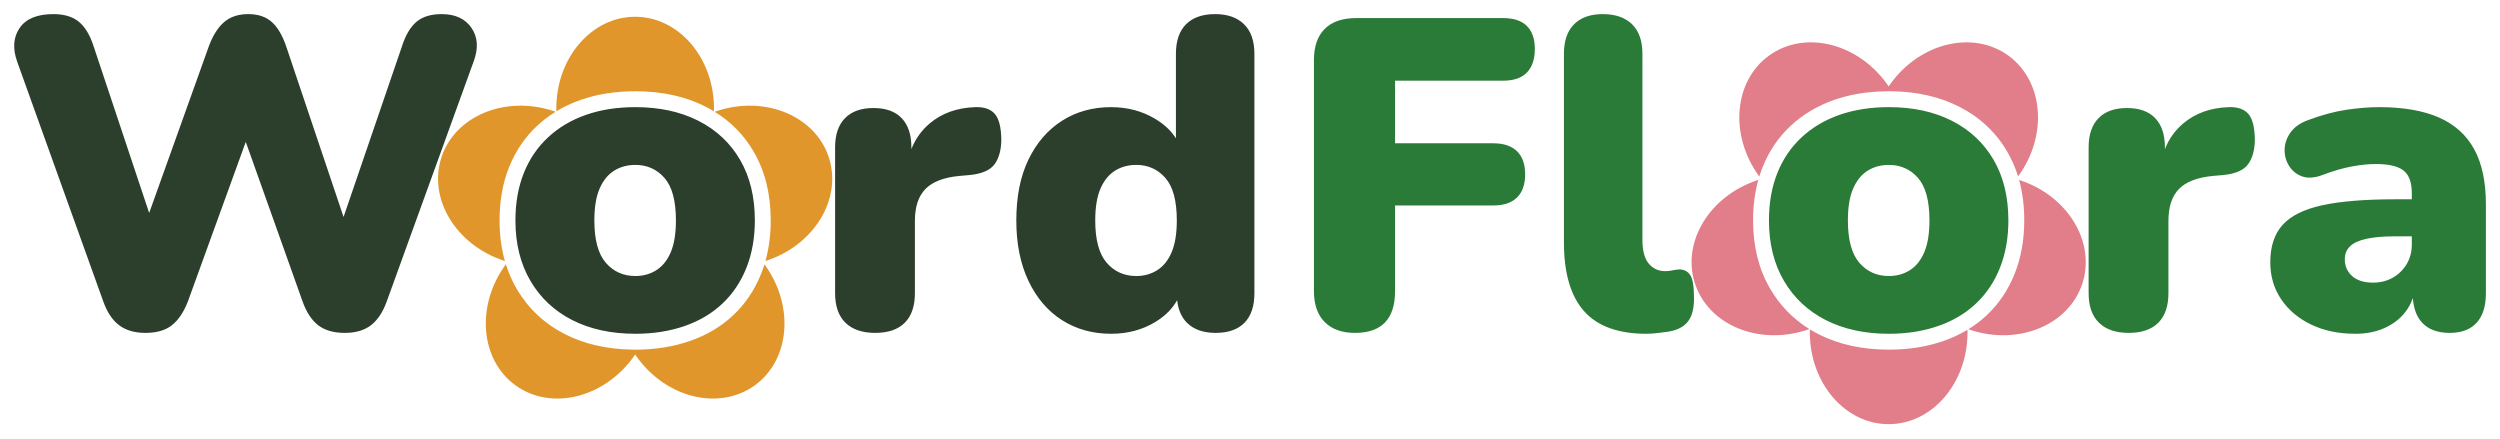
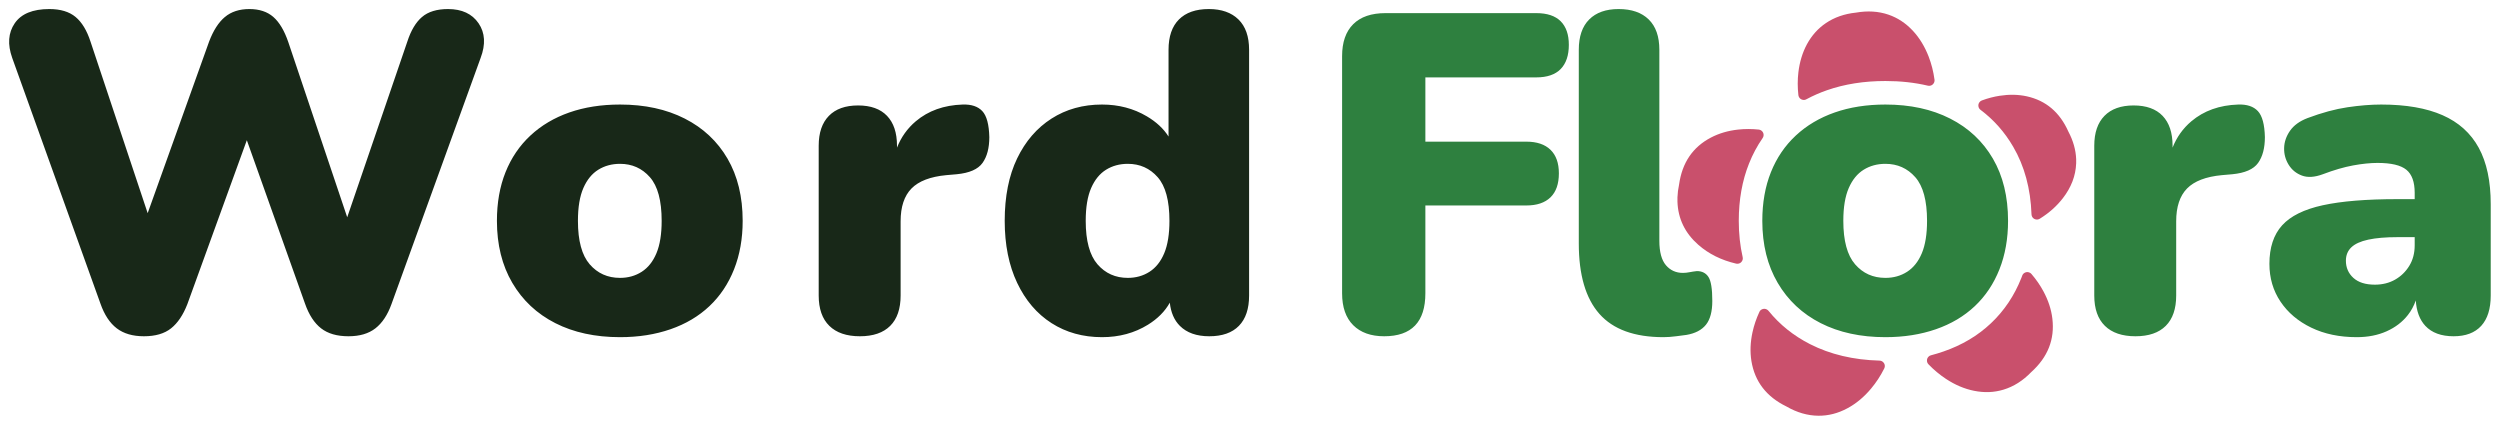
- <svg xmlns="http://www.w3.org/2000/svg" width="5670" height="994" viewBox="8 34 5670 994" role="img" aria-label="WordFlora">
-   <path fill="#E0962A" d="M1453.2 844.7C1451.6 842.4 1450 840.2 1448.5 838C1447 840.2 1445.4 842.4 1443.8 844.7C1376.3 937.6 1256.8 965.8 1176.9 907.8C1097.1 849.7 1087 727.4 1154.5 634.5C1154.8 634.1 1155 633.7 1155.3 633.4Q1164.6 663 1179.9 689.2Q1219.3 756.3 1289.7 792.1Q1355.5 825.5 1441.5 826.9Q1445.2 827 1449 827Q1452.3 827 1455.5 827Q1518.8 826 1572.3 807.5Q1630.1 787.5 1671.2 748.7Q1712.5 709.7 1734.5 654.2Q1738.5 644.1 1741.8 633.5C1742 633.8 1742.3 634.1 1742.5 634.5C1810 727.4 1799.9 849.7 1720.1 907.8C1640.2 965.8 1520.7 937.6 1453.2 844.7ZM1627.3 279.9C1627.3 282.1 1627.3 284.2 1627.2 286.4Q1618.1 280.9 1608.3 275.9Q1539.6 241 1449 241Q1380.9 241 1325.1 260.5Q1295.3 270.9 1269.8 286.4C1269.7 284.3 1269.7 282.1 1269.7 279.9C1269.7 165.1 1349.8 72 1448.5 72C1547.2 72 1627.3 165.1 1627.3 279.9ZM1262.1 285.4C1264.1 286.1 1266.1 286.8 1268.1 287.5Q1245.6 301.3 1226.5 319.1Q1184.6 358.1 1162.6 413.1Q1141 467.1 1141 534Q1141 583.5 1153.1 626C1152.6 625.8 1152.1 625.7 1151.6 625.5C1042.4 590 978.6 485.1 1009.1 391.2C1039.6 297.3 1152.9 250 1262.1 285.4ZM1745.4 625.5C1744.9 625.7 1744.5 625.8 1744 626Q1756 583.2 1756 534Q1756 444.3 1717.6 378.4Q1684.7 321.8 1628.9 287.5C1630.9 286.8 1632.9 286.1 1634.9 285.4C1744.1 250 1857.4 297.3 1887.9 391.2C1918.4 485.1 1854.6 590 1745.4 625.5Z" />
-   <path fill="#E27D8A" d="M4585.5 433.5C4585.3 433.8 4585.2 434 4585 434.2Q4575.8 404.4 4560.6 378.4Q4521.8 311.7 4451.3 275.9Q4385.1 242.3 4298.5 241Q4295.3 241 4292 241Q4288.3 241 4284.6 241.1Q4284.5 241.1 4284.5 241.1Q4220.8 242.1 4168.1 260.5Q4111 280.5 4069.5 319.1Q4027.6 358.1 4005.6 413.1Q4001.4 423.5 3998.1 434.3C3997.9 434.1 3997.7 433.8 3997.5 433.5C3930 340.6 3940.1 218.3 4019.9 160.2C4099.8 102.2 4219.3 130.4 4286.8 223.3C4288.4 225.6 4290 227.8 4291.5 230C4293 227.8 4294.6 225.6 4296.2 223.3C4363.7 130.4 4483.2 102.2 4563.1 160.2C4642.9 218.3 4653 340.6 4585.5 433.5ZM4112.7 788.1C4112.7 785.7 4112.7 783.3 4112.8 781Q4122.4 786.9 4132.7 792.1Q4201.4 827 4292 827Q4359.1 827 4415.3 807.5Q4444.9 797.2 4470.2 782C4470.3 784 4470.3 786.1 4470.3 788.1C4470.3 902.9 4390.2 996 4291.5 996C4192.8 996 4112.7 902.9 4112.7 788.1ZM3994.6 442.5Q3995.2 442.3 3995.8 442.1Q3984 484.5 3984 534Q3984 622.8 4022.9 689.2Q4056.2 746 4111.7 780.3C4109.5 781.1 4107.3 781.8 4105.1 782.6C3995.9 818 3882.6 770.7 3852.1 676.8C3821.6 582.9 3885.4 478 3994.6 442.5ZM4477.9 782.6C4476.1 782 4474.2 781.3 4472.4 780.7Q4495.1 766.7 4514.2 748.7Q4555.5 709.7 4577.5 654.2Q4599 599.9 4599 534Q4599 484.4 4587.3 442.1C4587.7 442.2 4588 442.4 4588.4 442.5C4697.6 478 4761.4 582.9 4730.9 676.8C4700.4 770.7 4587.1 818 4477.9 782.6Z" />
-   <path fill="#2C3E2C" d="M338 789Q301 789 278 771.5Q255 754 242 717L47 174Q31 129 52.5 97.5Q74 66 129 66Q166 66 187 83.5Q208 101 220 138L346.3 517L482 138Q496 101 517 83.5Q538 66 571 66Q604 66 624 83.5Q644 101 657 139L787.2 526.1L920 138Q932 101 952.5 83.5Q973 66 1010 66Q1056 66 1077.5 97.5Q1099 129 1082 174L885 718Q872 754 849.5 771.5Q827 789 790 789Q752 789 729.5 771.5Q707 754 694 717L565.4 355.8L434 718Q420 754 398 771.5Q376 789 338 789ZM2528 791Q2465 791 2416.5 760Q2368 729 2340.5 671Q2313 613 2313 534Q2313 453 2340.5 396Q2368 339 2416.5 308Q2465 277 2528 277Q2583 277 2627 303Q2658.4 321.5 2675 347.7V156Q2675 112 2698 89Q2721 66 2764 66Q2806 66 2829.5 89Q2853 112 2853 156V699Q2853 743 2830.5 766Q2808 789 2765 789Q2723 789 2700 766Q2681.3 747.3 2677.8 714.8Q2661.6 743.7 2629.5 763.5Q2585 791 2528 791ZM1449 791Q1367 791 1306 760Q1245 729 1211 671Q1177 613 1177 534Q1177 474 1196 426.5Q1215 379 1251 345.5Q1287 312 1337 294.5Q1387 277 1449 277Q1531 277 1592 308Q1653 339 1686.5 396.5Q1720 454 1720 534Q1720 593 1701 641Q1682 689 1646.5 722.5Q1611 756 1560.5 773.5Q1510 791 1449 791ZM1993 789Q1949 789 1925.5 766Q1902 743 1902 699V368Q1902 325 1924.5 302Q1947 279 1989 279Q2031 279 2053 302Q2075 325 2075 368V372.2Q2088.7 337.5 2116.5 314Q2158 279 2220 277Q2249 276 2263.5 291.5Q2278 307 2279 349Q2279 385 2264 406Q2249 427 2207 431L2184 433Q2131 438 2107 462.5Q2083 487 2083 535V699Q2083 743 2060 766Q2037 789 1993 789ZM1449 660Q1476 660 1497 646.5Q1518 633 1529.5 605.5Q1541 578 1541 534Q1541 467 1515 437.5Q1489 408 1449 408Q1422 408 1401 421Q1380 434 1368 461.5Q1356 489 1356 534Q1356 600 1382 630Q1408 660 1449 660ZM2585 660Q2612 660 2633 646.5Q2654 633 2665.5 605.5Q2677 578 2677 534Q2677 467 2651 437.5Q2625 408 2585 408Q2558 408 2537 421Q2516 434 2504 461.5Q2492 489 2492 534Q2492 600 2518 630Q2544 660 2585 660Z" />
-   <path fill="#2A7A38" d="M4292 791Q4210 791 4149 760Q4088 729 4054 671Q4020 613 4020 534Q4020 474 4039 426.5Q4058 379 4094 345.5Q4130 312 4180 294.5Q4230 277 4292 277Q4374 277 4435 308Q4496 339 4529.5 396.5Q4563 454 4563 534Q4563 593 4544 641Q4525 689 4489.5 722.5Q4454 756 4403.5 773.5Q4353 791 4292 791ZM3081 789Q3037 789 3012.5 764.5Q2988 740 2988 694V170Q2988 124 3012.5 99.5Q3037 75 3084 75H3417Q3453 75 3471 93Q3489 111 3489 145Q3489 180 3471 198.5Q3453 217 3417 217H3172V359H3395Q3430 359 3448.5 377Q3467 395 3467 429Q3467 464 3448.5 482Q3430 500 3395 500H3172V694Q3172 789 3081 789ZM5350 791Q5293 791 5249.5 770Q5206 749 5181.5 712.5Q5157 676 5157 629Q5157 575 5185 544Q5213 513 5275 499.5Q5337 486 5440 486H5478V472Q5478 436 5459.5 421Q5441 406 5396 406Q5372 406 5342 411.5Q5312 417 5275 431Q5248 441 5229 434Q5210 427 5199.5 410Q5189 393 5189.5 373Q5190 353 5202.5 335Q5215 317 5241 307Q5289 289 5329.5 283Q5370 277 5404 277Q5486 277 5539.5 300.5Q5593 324 5619.5 372.5Q5646 421 5646 497V699Q5646 743 5625 766Q5604 789 5564 789Q5523 789 5501.5 766Q5482.8 745.9 5480.4 709.9Q5474.2 727.7 5463 742Q5445 765 5416 778Q5387 791 5350 791ZM3742 791Q3646 791 3600.5 739.5Q3555 688 3555 584V156Q3555 112 3578 89Q3601 66 3643 66Q3686 66 3709.5 89Q3733 112 3733 156V578Q3733 615 3747.5 632Q3762 649 3785 649Q3792 649 3799.5 647.5Q3807 646 3816 645Q3833 645 3841.5 658Q3850 671 3850 711Q3850 746 3836 763.5Q3822 781 3793 786Q3785 787 3770 789Q3755 791 3742 791ZM4836 789Q4792 789 4768.5 766Q4745 743 4745 699V368Q4745 325 4767.5 302Q4790 279 4832 279Q4874 279 4896 302Q4918 325 4918 368V372.2Q4931.7 337.5 4959.5 314Q5001 279 5063 277Q5092 276 5106.5 291.5Q5121 307 5122 349Q5122 385 5107 406Q5092 427 5050 431L5027 433Q4974 438 4950 462.5Q4926 487 4926 535V699Q4926 743 4903 766Q4880 789 4836 789ZM4292 660Q4319 660 4340 646.5Q4361 633 4372.5 605.5Q4384 578 4384 534Q4384 467 4358 437.5Q4332 408 4292 408Q4265 408 4244 421Q4223 434 4211 461.5Q4199 489 4199 534Q4199 600 4225 630Q4251 660 4292 660ZM5478 570H5440Q5401 570 5375.5 575.5Q5350 581 5338 592.5Q5326 604 5326 622Q5326 645 5342.5 660Q5359 675 5390 675Q5415 675 5434.5 664Q5454 653 5466 633.5Q5478 614 5478 588V570Z" />
+ <svg xmlns="http://www.w3.org/2000/svg" width="5524" height="939" viewBox="20 46 5524 939" role="img" aria-label="WordFlora">
+   <path fill="#C9506C" d="M4279.8 235.3Q4236.1 225 4186 225Q4115.2 225 4056.8 245.4Q4032.8 253.8 4011.3 265.4Q4007 267.8 4002.2 266.3Q3997.4 264.9 3995.1 260.5Q3994 258.5 3993.7 256.2Q3990.8 230.6 3993.7 205.9Q3997.8 171.4 4012.5 144Q4028.3 114.8 4054.4 97.1Q4082.7 77.9 4120.8 73.9Q4159.7 67.1 4192.8 78.4Q4223.3 88.9 4246.7 114Q4268.5 137.5 4281.5 170.9Q4290.9 195.3 4294.5 222Q4295.1 226.9 4292.1 230.9Q4289.1 234.8 4284.2 235.5Q4282 235.8 4279.8 235.3ZM3927.7 732.8Q3964.7 778.5 4019.4 806.4Q4086.5 840.5 4173 842.8Q4178 843 4181.4 846.6Q4184.8 850.2 4184.7 855.1Q4184.6 857.8 4183.4 860.2Q4171.3 884.4 4154.3 904.7Q4130.7 932.9 4101.7 948.3Q4070.8 964.9 4037.9 964.6Q4002.2 964.3 3967.4 944.2Q3901 911.9 3889.9 843.6Q3885.1 813.4 3892.3 780.2Q3897.3 757.3 3907.5 735.3Q3909.5 730.8 3914.2 729.1Q3918.9 727.4 3923.4 729.5Q3925.9 730.7 3927.7 732.8ZM4286.8 831Q4301 827.3 4314.5 822.6Q4375.6 801.5 4419.2 760.3Q4463.1 718.9 4486.4 660.1Q4487.4 657.6 4488.3 655Q4490.1 650.3 4494.6 648.3Q4499.1 646.2 4503.8 648Q4506.7 649 4508.7 651.4Q4524.2 669.4 4535.1 689.6Q4551.3 719.6 4554.9 750Q4563.2 818.7 4508.2 868.2L4508.2 868.2Q4480.6 896.8 4446.8 907Q4415.7 916.4 4381.8 909.5Q4350 903.1 4319.8 883.2Q4298.9 869.4 4281.1 850.9Q4277.7 847.3 4277.8 842.3Q4277.9 837.4 4281.5 833.9Q4283.7 831.7 4286.8 831ZM3856.1 628.5Q3807 617 3772.8 587.1Q3728.4 548.2 3726.5 491.6Q3726.5 491.4 3726.5 491.2V482.5Q3726.5 482.3 3726.5 482.1Q3727 468.2 3730.1 453.7Q3740.2 381.4 3800.6 349.9Q3827.4 335.9 3860.7 332.3Q3883 329.9 3906.1 332.3Q3911 332.9 3914.2 336.7Q3917.3 340.6 3916.8 345.5Q3916.5 348.6 3914.7 351.1Q3896.8 376.9 3884.7 407.2Q3862 464 3862 534Q3862 576.5 3870.6 614.2Q3871.7 619 3869 623.2Q3866.4 627.4 3861.5 628.5Q3858.8 629.1 3856.1 628.5ZM4607.5 398V406.5Q4607.5 406.8 4607.5 407Q4605.9 448.2 4577.9 484.2Q4557.5 510.5 4527.1 529.3Q4522.8 531.9 4518 530.8Q4513.1 529.6 4510.5 525.4Q4508.9 522.7 4508.8 519.5Q4505.8 434.5 4468.4 370.3Q4440.2 321.8 4396.2 288.7Q4392.2 285.7 4391.5 280.8Q4390.8 275.9 4393.8 271.9Q4395.9 269.1 4399.2 267.9Q4418.7 260.7 4438.6 257.6Q4470.2 252.7 4498.3 258.8Q4561.8 272.8 4590.2 336.6Q4606.3 367 4607.5 397.6Q4607.5 397.8 4607.5 398Z" />
+   <path fill="#182818" d="M338 789Q301 789 278 771.5Q255 754 242 717L47 174Q31 129 52.5 97.5Q74 66 129 66Q166 66 187 83.5Q208 101 220 138L346.3 517L482 138Q496 101 517 83.5Q538 66 571 66Q604 66 624 83.5Q644 101 657 139L787.2 526.1L920 138Q932 101 952.5 83.5Q973 66 1010 66Q1056 66 1077.5 97.5Q1099 129 1082 174L885 718Q872 754 849.5 771.5Q827 789 790 789Q752 789 729.5 771.5Q707 754 694 717L565.4 355.8L434 718Q420 754 398 771.5Q376 789 338 789ZM2455 791Q2392 791 2343.5 760Q2295 729 2267.5 671Q2240 613 2240 534Q2240 453 2267.5 396Q2295 339 2343.5 308Q2392 277 2455 277Q2510 277 2554 303Q2585.4 321.5 2602 347.7V156Q2602 112 2625 89Q2648 66 2691 66Q2733 66 2756.5 89Q2780 112 2780 156V699Q2780 743 2757.5 766Q2735 789 2692 789Q2650 789 2627 766Q2608.3 747.3 2604.8 714.8Q2588.6 743.7 2556.5 763.5Q2512 791 2455 791ZM1390 791Q1308 791 1247 760Q1186 729 1152 671Q1118 613 1118 534Q1118 474 1137 426.5Q1156 379 1192 345.5Q1228 312 1278 294.5Q1328 277 1390 277Q1472 277 1533 308Q1594 339 1627.5 396.5Q1661 454 1661 534Q1661 593 1642 641Q1623 689 1587.5 722.5Q1552 756 1501.5 773.5Q1451 791 1390 791ZM1920 789Q1876 789 1852.5 766Q1829 743 1829 699V368Q1829 325 1851.5 302Q1874 279 1916 279Q1958 279 1980 302Q2002 325 2002 368V372.2Q2015.7 337.5 2043.5 314Q2085 279 2147 277Q2176 276 2190.5 291.5Q2205 307 2206 349Q2206 385 2191 406Q2176 427 2134 431L2111 433Q2058 438 2034 462.5Q2010 487 2010 535V699Q2010 743 1987 766Q1964 789 1920 789ZM1390 660Q1417 660 1438 646.5Q1459 633 1470.5 605.5Q1482 578 1482 534Q1482 467 1456 437.5Q1430 408 1390 408Q1363 408 1342 421Q1321 434 1309 461.5Q1297 489 1297 534Q1297 600 1323 630Q1349 660 1390 660ZM2512 660Q2539 660 2560 646.5Q2581 633 2592.5 605.5Q2604 578 2604 534Q2604 467 2578 437.5Q2552 408 2512 408Q2485 408 2464 421Q2443 434 2431 461.5Q2419 489 2419 534Q2419 600 2445 630Q2471 660 2512 660Z" />
+   <path fill="#2E803F" d="M4186 791Q4104 791 4043 760Q3982 729 3948 671Q3914 613 3914 534Q3914 474 3933 426.5Q3952 379 3988 345.5Q4024 312 4074 294.5Q4124 277 4186 277Q4268 277 4329 308Q4390 339 4423.5 396.5Q4457 454 4457 534Q4457 593 4438 641Q4419 689 4383.5 722.5Q4348 756 4297.5 773.5Q4247 791 4186 791ZM3078.5 789Q3034.5 789 3010 764.5Q2985.5 740 2985.5 694V170Q2985.5 124 3010 99.5Q3034.5 75 3081.5 75H3414.5Q3450.5 75 3468.5 93Q3486.5 111 3486.5 145Q3486.5 180 3468.5 198.5Q3450.5 217 3414.5 217H3169.5V359H3392.5Q3427.5 359 3446 377Q3464.5 395 3464.5 429Q3464.5 464 3446 482Q3427.5 500 3392.5 500H3169.5V694Q3169.5 789 3078.5 789ZM5227.5 791Q5170.5 791 5127 770Q5083.5 749 5059 712.5Q5034.5 676 5034.5 629Q5034.5 575 5062.5 544Q5090.5 513 5152.5 499.5Q5214.5 486 5317.5 486H5355.5V472Q5355.5 436 5337 421Q5318.5 406 5273.5 406Q5249.5 406 5219.5 411.5Q5189.5 417 5152.5 431Q5125.5 441 5106.5 434Q5087.5 427 5077 410Q5066.5 393 5067 373Q5067.5 353 5080 335Q5092.5 317 5118.5 307Q5166.5 289 5207 283Q5247.5 277 5281.5 277Q5363.5 277 5417 300.5Q5470.5 324 5497 372.5Q5523.5 421 5523.5 497V699Q5523.5 743 5502.5 766Q5481.5 789 5441.5 789Q5400.5 789 5379 766Q5360.3 745.9 5357.9 709.9Q5351.7 727.7 5340.5 742Q5322.5 765 5293.5 778Q5264.5 791 5227.5 791ZM3695.5 791Q3599.5 791 3554 739.5Q3508.5 688 3508.5 584V156Q3508.5 112 3531.5 89Q3554.5 66 3596.5 66Q3639.5 66 3663 89Q3686.5 112 3686.5 156V578Q3686.5 615 3701 632Q3715.5 649 3738.5 649Q3745.5 649 3753 647.5Q3760.5 646 3769.5 645Q3786.5 645 3795 658Q3803.5 671 3803.5 711Q3803.5 746 3789.5 763.5Q3775.5 781 3746.5 786Q3738.5 787 3723.5 789Q3708.5 791 3695.5 791ZM4738.5 789Q4694.5 789 4671 766Q4647.5 743 4647.5 699V368Q4647.5 325 4670 302Q4692.5 279 4734.5 279Q4776.5 279 4798.5 302Q4820.5 325 4820.5 368V372.2Q4834.2 337.5 4862 314Q4903.5 279 4965.5 277Q4994.5 276 5009 291.5Q5023.5 307 5024.5 349Q5024.5 385 5009.5 406Q4994.5 427 4952.5 431L4929.5 433Q4876.5 438 4852.5 462.5Q4828.5 487 4828.5 535V699Q4828.5 743 4805.5 766Q4782.5 789 4738.5 789ZM4186 660Q4213 660 4234 646.5Q4255 633 4266.5 605.5Q4278 578 4278 534Q4278 467 4252 437.5Q4226 408 4186 408Q4159 408 4138 421Q4117 434 4105 461.5Q4093 489 4093 534Q4093 600 4119 630Q4145 660 4186 660ZM5355.5 570H5317.5Q5278.5 570 5253 575.5Q5227.5 581 5215.5 592.5Q5203.5 604 5203.5 622Q5203.5 645 5220 660Q5236.5 675 5267.5 675Q5292.5 675 5312 664Q5331.5 653 5343.5 633.5Q5355.5 614 5355.5 588V570Z" />
</svg>
